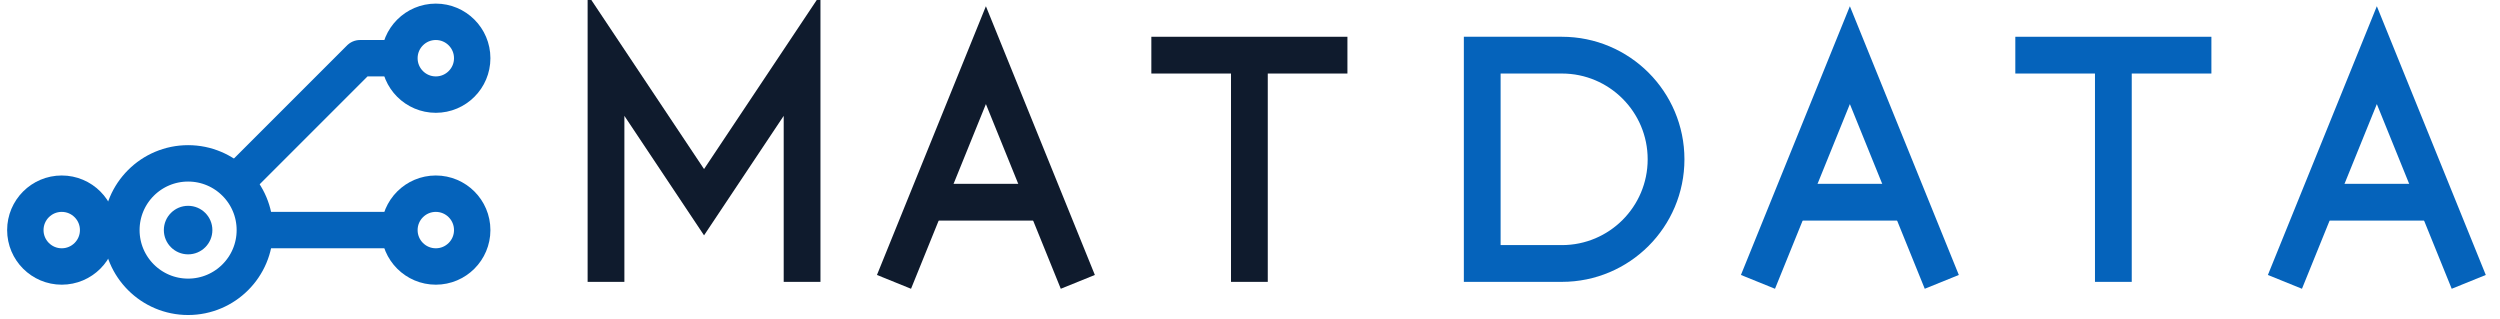
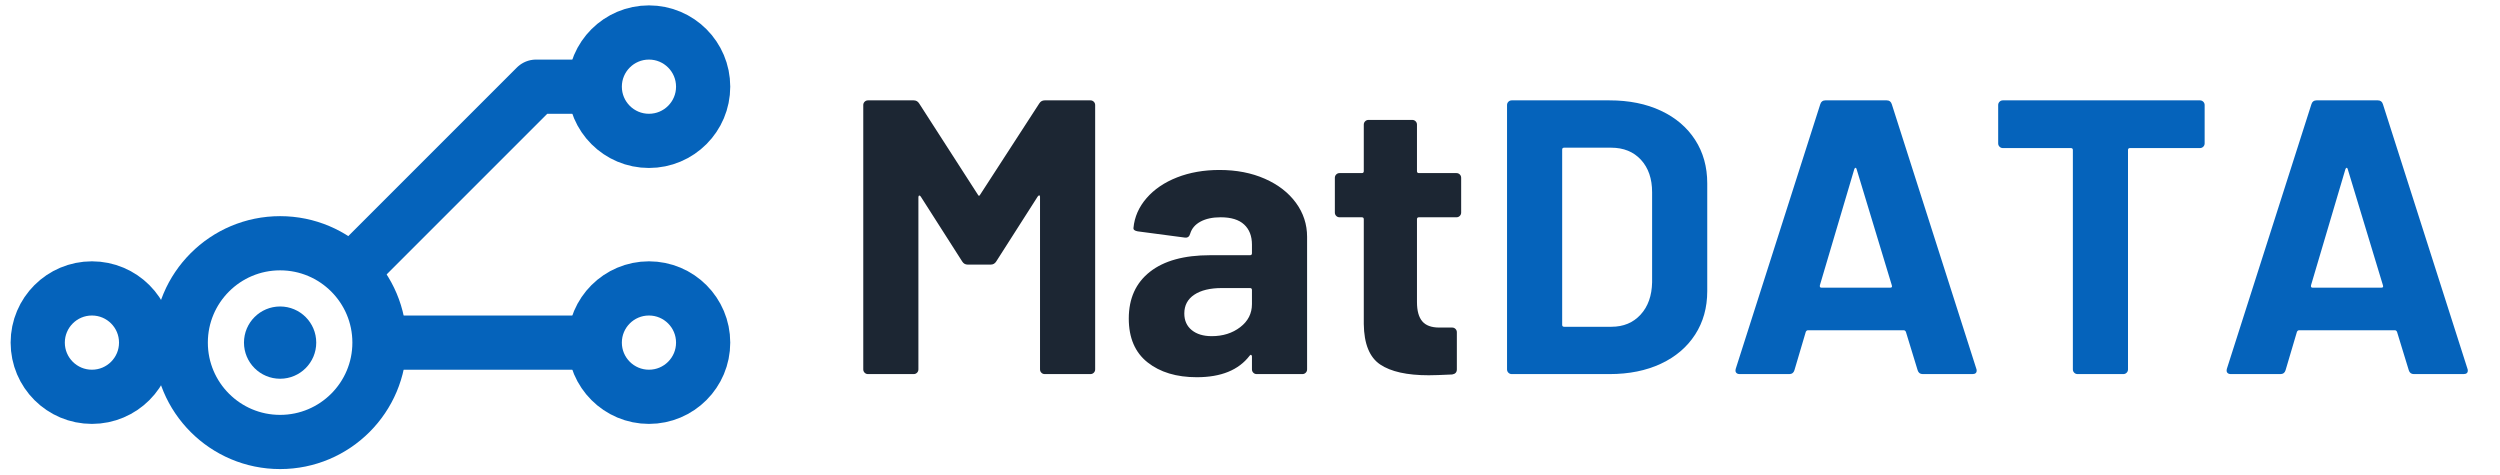
- <svg xmlns="http://www.w3.org/2000/svg" viewBox="0 0 408 52" width="408" height="52">
+ <svg xmlns="http://www.w3.org/2000/svg" viewBox="0 0 274 52" width="274" height="52" role="img" aria-label="MatData">
  <g transform="translate(1 -15.25) scale(1.65)" fill="none" stroke="#0563bb" stroke-width="3.6" stroke-linejoin="round">
    <path d="M9.1 32 H11.4" />
    <path d="M24.6 32 H38.9" />
    <path d="M22.67 27.33 L35 15 H38.9" />
    <circle cx="5.5" cy="32" r="3.6" />
    <circle cx="42.5" cy="32" r="3.6" />
    <circle cx="42.5" cy="15" r="3.6" />
    <circle cx="18" cy="32" r="6.6" />
    <circle cx="18" cy="32" r="2.4" fill="#0563bb" stroke="none" />
  </g>
-   <g transform="translate(95.9 6)" fill="none" stroke-width="6" stroke-linejoin="miter" stroke-miterlimit="10" stroke-linecap="butt">
-     <g stroke="#0f1b2d">
-       <path d="M3.0 40 V3.0 L19 27 L35.0 3.0 V40" />
-     </g>
-     <g stroke="#0f1b2d">
-       <path d="M50.0 40 L65.0 3.0 L80.0 40" />
-       <path d="M55.27 27 H74.73" />
-     </g>
-     <g stroke="#0f1b2d">
-       <path d="M92 3.0 H124" />
-       <path d="M108 3.0 V40" />
-     </g>
-     <g stroke="#0563bb">
-       <path d="M146.0 3.0 H159 A17.0 17.0 0 0 1 159 37.0 H146.0 Z" />
-     </g>
-     <g stroke="#0563bb">
-       <path d="M191.0 40 L206.0 3.0 L221.0 40" />
-       <path d="M196.27 27 H215.73" />
-     </g>
-     <g stroke="#0563bb">
-       <path d="M233.0 3.0 H265.0" />
-       <path d="M249.0 3.0 V40" />
-     </g>
-     <g stroke="#0563bb">
-       <path d="M277.0 40 L292.0 3.0 L307.0 40" />
-       <path d="M282.27 27 H301.73" />
-     </g>
-   </g>
+   <path fill="#1c2633" d="M114.5 11.0H119.514Q119.729 11.0 119.879 11.15Q120.029 11.3 120.029 11.514V40.486Q120.029 40.7 119.879 40.85Q119.729 41.0 119.514 41.0H114.5Q114.286 41.0 114.136 40.85Q113.986 40.7 113.986 40.486V21.586Q113.986 21.414 113.9 21.414Q113.814 21.414 113.729 21.543L109.186 28.657Q108.971 29.0 108.586 29.0H106.057Q105.671 29.0 105.457 28.657L100.914 21.543Q100.829 21.414 100.743 21.436Q100.657 21.457 100.657 21.629V40.486Q100.657 40.7 100.507 40.85Q100.357 41.0 100.143 41.0H95.129Q94.914 41.0 94.764 40.85Q94.614 40.7 94.614 40.486V11.514Q94.614 11.3 94.764 11.15Q94.914 11.0 95.129 11.0H100.143Q100.529 11.0 100.743 11.343L107.171 21.329Q107.3 21.586 107.429 21.329L113.9 11.343Q114.114 11.0 114.5 11.0Z M143.257 25.957V40.486Q143.257 40.7 143.107 40.85Q142.957 41.0 142.743 41.0H137.729Q137.514 41.0 137.364 40.85Q137.214 40.7 137.214 40.486V39.071Q137.214 38.943 137.129 38.9Q137.043 38.857 136.957 38.986Q135.157 41.343 131.171 41.343Q127.829 41.343 125.771 39.714Q123.714 38.086 123.714 34.914Q123.714 31.614 126.029 29.793Q128.343 27.971 132.629 27.971H137.0Q137.214 27.971 137.214 27.757V26.814Q137.214 25.4 136.357 24.607Q135.5 23.814 133.786 23.814Q132.457 23.814 131.579 24.286Q130.7 24.757 130.443 25.614Q130.314 26.086 129.886 26.043L124.7 25.357Q124.186 25.271 124.229 24.971Q124.4 23.171 125.664 21.714Q126.929 20.257 129.007 19.443Q131.086 18.629 133.657 18.629Q136.443 18.629 138.629 19.593Q140.814 20.557 142.036 22.229Q143.257 23.9 143.257 25.957ZM137.214 33.329V31.786Q137.214 31.571 137.0 31.571H133.914Q131.986 31.571 130.893 32.3Q129.8 33.029 129.8 34.357Q129.8 35.514 130.614 36.179Q131.429 36.843 132.8 36.843Q134.643 36.843 135.929 35.857Q137.214 34.871 137.214 33.329Z M159.629 23.814H155.514Q155.3 23.814 155.3 24.029V33.114Q155.3 34.529 155.879 35.214Q156.457 35.9 157.743 35.9H159.157Q159.371 35.9 159.521 36.05Q159.671 36.2 159.671 36.414V40.486Q159.671 40.957 159.157 41.043Q157.357 41.129 156.586 41.129Q153.029 41.129 151.271 39.95Q149.514 38.771 149.471 35.514V24.029Q149.471 23.814 149.257 23.814H146.814Q146.6 23.814 146.45 23.664Q146.3 23.514 146.3 23.3V19.486Q146.3 19.271 146.45 19.121Q146.6 18.971 146.814 18.971H149.257Q149.471 18.971 149.471 18.757V13.657Q149.471 13.443 149.621 13.293Q149.771 13.143 149.986 13.143H154.786Q155.0 13.143 155.15 13.293Q155.3 13.443 155.3 13.657V18.757Q155.3 18.971 155.514 18.971H159.629Q159.843 18.971 159.993 19.121Q160.143 19.271 160.143 19.486V23.3Q160.143 23.514 159.993 23.664Q159.843 23.814 159.629 23.814Z" />
+   <path fill="#0563bb" d="M165.171 40.486V11.514Q165.171 11.3 165.321 11.15Q165.471 11.0 165.686 11.0H176.4Q179.614 11.0 182.036 12.136Q184.457 13.271 185.786 15.329Q187.114 17.386 187.114 20.086V31.914Q187.114 34.614 185.786 36.671Q184.457 38.729 182.036 39.864Q179.614 41.0 176.4 41.0H165.686Q165.471 41.0 165.321 40.85Q165.171 40.7 165.171 40.486ZM171.429 35.814H176.614Q178.586 35.814 179.807 34.486Q181.029 33.157 181.071 30.929V21.071Q181.071 18.843 179.85 17.514Q178.629 16.186 176.571 16.186H171.429Q171.214 16.186 171.214 16.4V35.6Q171.214 35.814 171.429 35.814Z M210.171 40.571 208.886 36.371Q208.8 36.2 208.671 36.2H198.129Q198.0 36.2 197.914 36.371L196.671 40.571Q196.543 41.0 196.114 41.0H190.671Q190.414 41.0 190.286 40.85Q190.157 40.7 190.243 40.4L199.5 11.429Q199.629 11.0 200.057 11.0H206.786Q207.214 11.0 207.343 11.429L216.6 40.4Q216.643 40.486 216.643 40.614Q216.643 41.0 216.171 41.0H210.729Q210.3 41.0 210.171 40.571ZM199.629 31.529H207.171Q207.429 31.529 207.343 31.271L203.486 18.543Q203.443 18.371 203.357 18.393Q203.271 18.414 203.229 18.543L199.457 31.271Q199.414 31.529 199.629 31.529Z M241.629 11.514V15.714Q241.629 15.929 241.479 16.079Q241.329 16.229 241.114 16.229H233.443Q233.229 16.229 233.229 16.443V40.486Q233.229 40.7 233.079 40.85Q232.929 41.0 232.714 41.0H227.7Q227.486 41.0 227.336 40.85Q227.186 40.7 227.186 40.486V16.443Q227.186 16.229 226.971 16.229H219.514Q219.3 16.229 219.15 16.079Q219.0 15.929 219.0 15.714V11.514Q219.0 11.3 219.15 11.15Q219.3 11.0 219.514 11.0H241.114Q241.329 11.0 241.479 11.15Q241.629 11.3 241.629 11.514Z M264.0 40.571 262.714 36.371Q262.629 36.2 262.5 36.2H251.957Q251.829 36.2 251.743 36.371L250.5 40.571Q250.371 41.0 249.943 41.0H244.5Q244.243 41.0 244.114 40.85Q243.986 40.7 244.071 40.4L253.329 11.429Q253.457 11.0 253.886 11.0H260.614Q261.043 11.0 261.171 11.429L270.429 40.4Q270.471 40.486 270.471 40.614Q270.471 41.0 270.0 41.0H264.557Q264.129 41.0 264.0 40.571ZM253.457 31.529H261.0Q261.257 31.529 261.171 31.271L257.314 18.543Q257.271 18.371 257.186 18.393Q257.1 18.414 257.057 18.543L253.286 31.271Q253.243 31.529 253.457 31.529Z" />
</svg>
